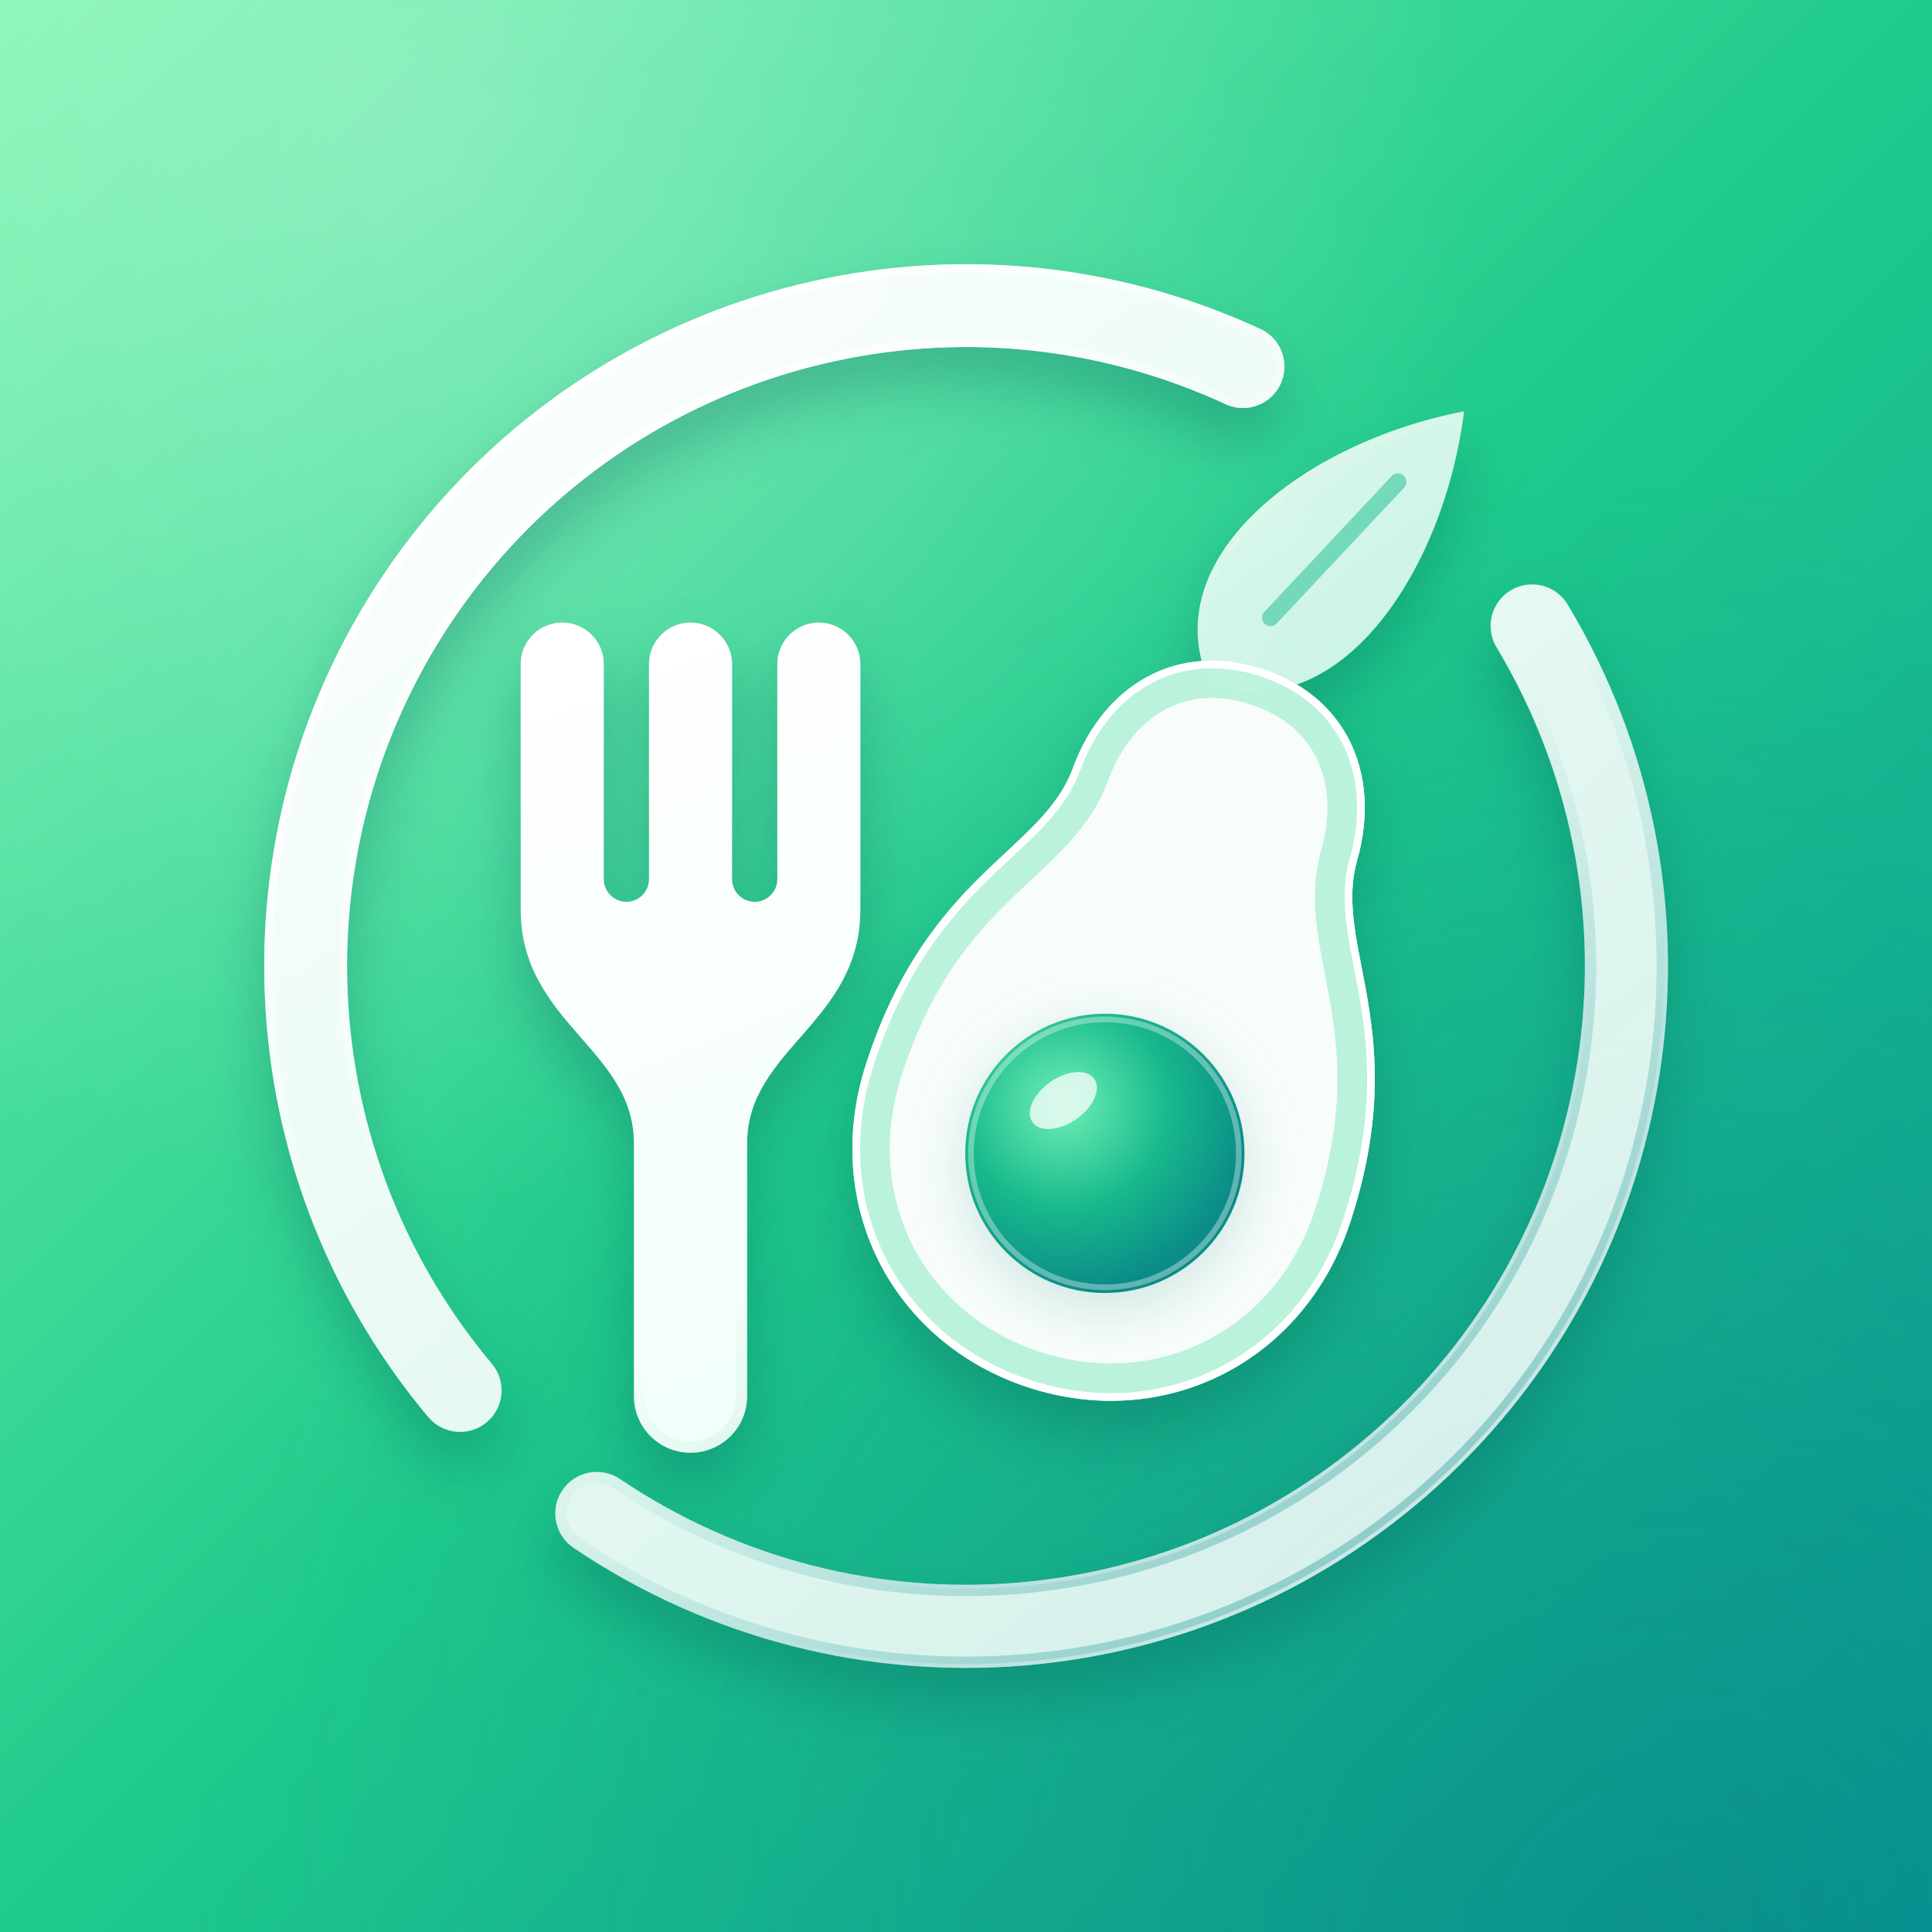
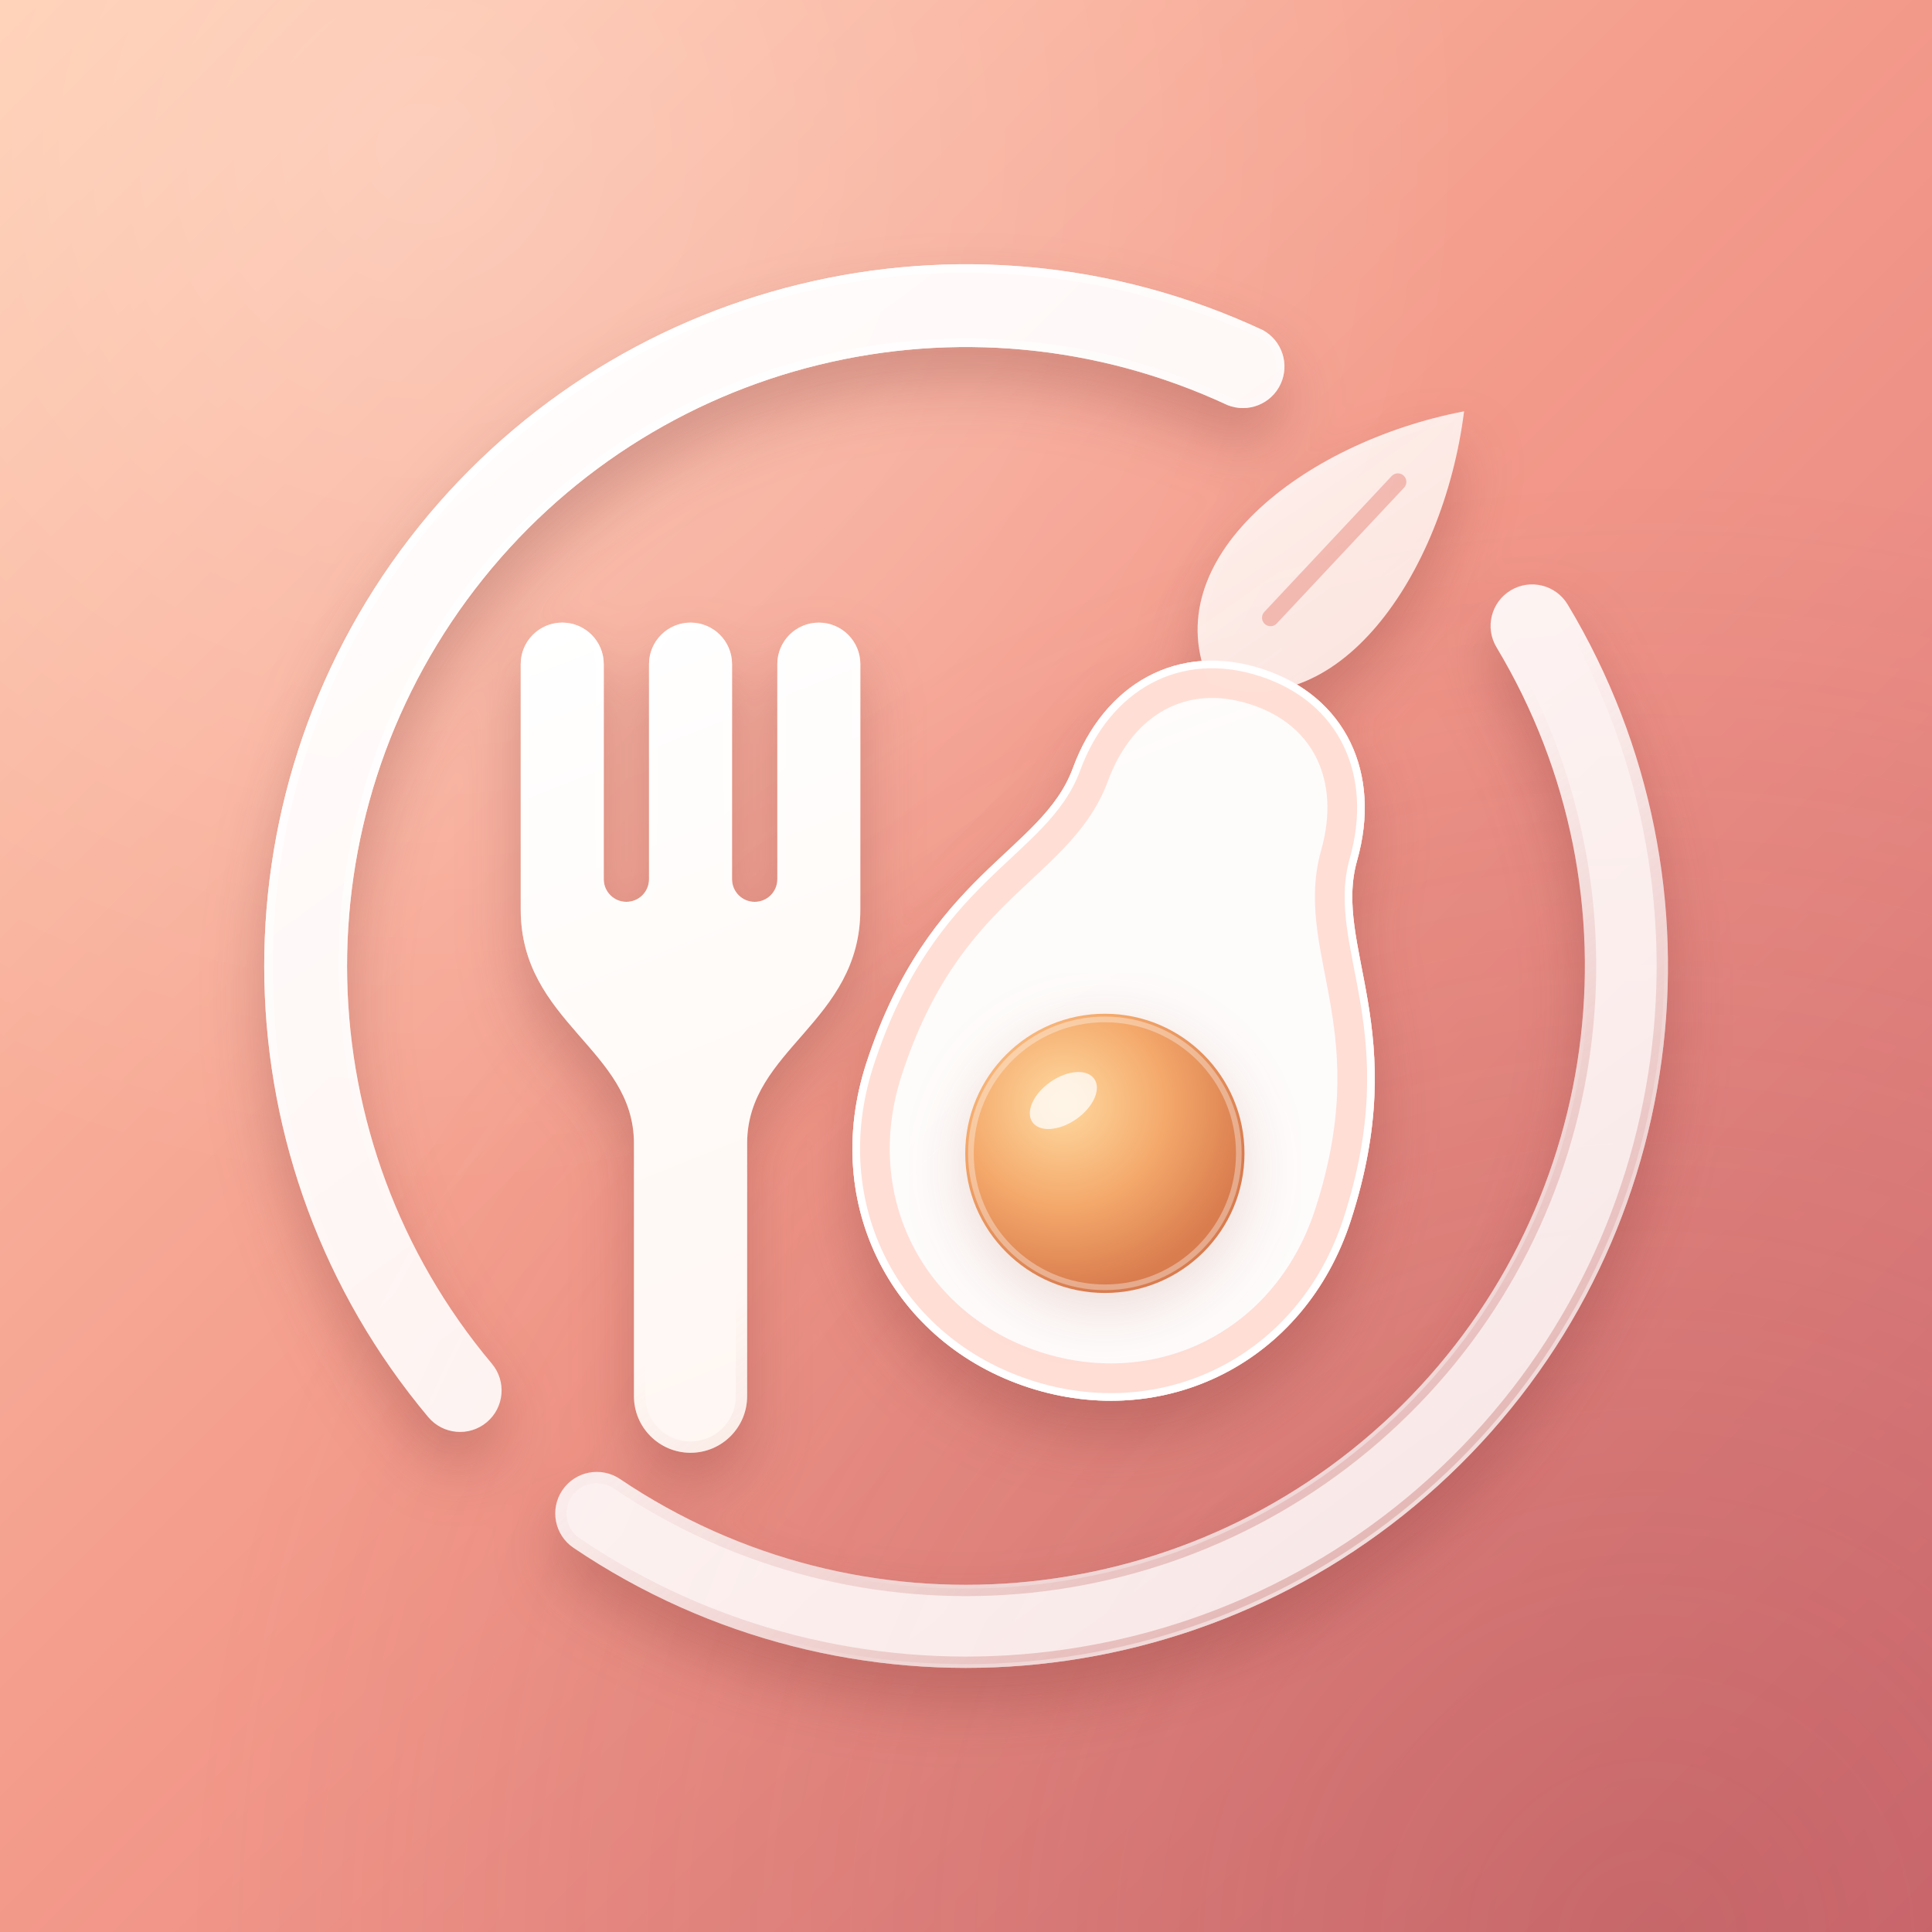
<svg xmlns="http://www.w3.org/2000/svg" xmlns:xlink="http://www.w3.org/1999/xlink" viewBox="0 0 1024 1024">
  <defs>
    <linearGradient id="bg" x1="0" y1="0" x2="1" y2="1">
-       <stop offset="0" stop-color="#7CF5B0" />
-       <stop offset=".5" stop-color="#1FCB8C" />
-       <stop offset="1" stop-color="#0A9C9B" />
+       <stop offset="0" stop-color="#FFCBAE" />
+       <stop offset=".5" stop-color="#F3998A" />
+       <stop offset="1" stop-color="#D9727A" />
    </linearGradient>
    <radialGradient id="bgShine" cx=".22" cy=".08" r=".9">
      <stop offset="0" stop-color="#fff" stop-opacity=".26" />
      <stop offset=".6" stop-color="#fff" stop-opacity="0" />
    </radialGradient>
    <radialGradient id="bgDeep" cx=".85" cy="1" r=".75">
-       <stop offset="0" stop-color="#05666A" stop-opacity=".28" />
-       <stop offset="1" stop-color="#05666A" stop-opacity="0" />
+       <stop offset="0" stop-color="#8E3B3B" stop-opacity=".28" />
+       <stop offset="1" stop-color="#8E3B3B" stop-opacity="0" />
    </radialGradient>
    <linearGradient id="solid" gradientUnits="userSpaceOnUse" x1="280" y1="330" x2="460" y2="780">
      <stop offset="0" stop-color="#FFFFFF" />
-       <stop offset="1" stop-color="#F1FFF8" />
+       <stop offset="1" stop-color="#FFF6F1" />
    </linearGradient>
    <linearGradient id="glass" gradientUnits="userSpaceOnUse" x1="300" y1="220" x2="720" y2="820">
      <stop offset="0" stop-color="#FFFFFF" stop-opacity=".97" />
-       <stop offset="1" stop-color="#F2FFF9" stop-opacity=".80" />
+       <stop offset="1" stop-color="#FFF5F0" stop-opacity=".80" />
    </linearGradient>
    <linearGradient id="glassRing" gradientUnits="userSpaceOnUse" x1="250" y1="160" x2="780" y2="880">
      <stop offset="0" stop-color="#FFFFFF" stop-opacity=".96" />
      <stop offset="1" stop-color="#FFFFFF" stop-opacity=".82" />
    </linearGradient>
    <linearGradient id="spec" gradientUnits="userSpaceOnUse" x1="260" y1="200" x2="640" y2="700">
      <stop offset="0" stop-color="#FFFFFF" stop-opacity="1" />
      <stop offset=".55" stop-color="#FFFFFF" stop-opacity="0" />
    </linearGradient>
    <linearGradient id="shade" gradientUnits="userSpaceOnUse" x1="760" y1="820" x2="420" y2="380">
-       <stop offset="0" stop-color="#0A8F8C" stop-opacity=".38" />
-       <stop offset=".6" stop-color="#0A8F8C" stop-opacity="0" />
+       <stop offset="0" stop-color="#C0605C" stop-opacity=".38" />
+       <stop offset=".6" stop-color="#C0605C" stop-opacity="0" />
    </linearGradient>
    <linearGradient id="spec2" gradientUnits="userSpaceOnUse" x1="780" y1="840" x2="480" y2="460">
      <stop offset="0" stop-color="#FFFFFF" stop-opacity=".7" />
      <stop offset=".45" stop-color="#FFFFFF" stop-opacity="0" />
    </linearGradient>
    <radialGradient id="pitG" gradientUnits="userSpaceOnUse" cx="563.6" cy="585.3" r="99.9">
-       <stop offset="0" stop-color="#6FF0B6" />
-       <stop offset=".55" stop-color="#19B98C" />
-       <stop offset="1" stop-color="#0A8C88" />
+       <stop offset="0" stop-color="#FFD9A0" />
+       <stop offset=".55" stop-color="#F4A86A" />
+       <stop offset="1" stop-color="#D97C4E" />
    </radialGradient>
    <path id="ring" d="M830.9 320.4A372 372 0 0 1 304 820.4A22 22 0 0 1 328.6 783.9A328 328 0 0 0 793.2 343.1A22 22 0 0 1 830.9 320.4ZM227 751.1A372 372 0 0 1 669.2 174.9A22 22 0 0 1 650.6 214.7A328 328 0 0 0 260.7 722.8A22 22 0 0 1 227 751.1Z" />
    <path id="fork" d="M276 352A22 22 0 0 1 320 352V466A12 12 0 0 0 344 466V352A22 22 0 0 1 388 352V466A12 12 0 0 0 412 466V352A22 22 0 0 1 456 352V482C456 542 396 556 396 606V740A30 30 0 0 1 336 740V606C336 556 276 542 276 482Z" />
    <path id="avo" d="M0 -205C52 -205 86 -168 88 -115C90 -62 150 -30 150 88C150 176 84 240 0 240C-84 240 -150 176 -150 88C-150 -30 -90 -62 -88 -115C-86 -168 -52 -205 0 -205Z" transform="translate(612 530) rotate(18) scale(.9)" />
    <path id="leaf" d="M641 362C708,387 765,305 776 218C689.8,234.6 611.8,296.7 641 362Z" />
    <circle id="pit" cx="585.6" cy="611.3" r="74" />
    <clipPath id="cRing">
      <use xlink:href="#ring" />
    </clipPath>
    <clipPath id="cFork">
      <use xlink:href="#fork" />
    </clipPath>
    <clipPath id="cAvo">
      <use xlink:href="#avo" />
    </clipPath>
    <clipPath id="cLeaf">
      <use xlink:href="#leaf" />
    </clipPath>
    <mask id="outside" maskUnits="userSpaceOnUse" x="0" y="0" width="1024" height="1024">
      <rect width="1024" height="1024" fill="#fff" />
      <g fill="#000">
        <use xlink:href="#ring" />
        <use xlink:href="#fork" />
        <use xlink:href="#avo" />
        <use xlink:href="#leaf" />
      </g>
    </mask>
    <filter id="soft" x="-20%" y="-20%" width="140%" height="140%">
      <feGaussianBlur stdDeviation="16" />
    </filter>
  </defs>
  <rect width="1024" height="1024" fill="url(#bg)" />
  <rect width="1024" height="1024" fill="url(#bgShine)" />
  <rect width="1024" height="1024" fill="url(#bgDeep)" />
  <g mask="url(#outside)">
-     <g filter="url(#soft)" fill="#04564F" opacity=".30" transform="translate(0 18)">
+     <g filter="url(#soft)" fill="#7A3030" opacity=".30" transform="translate(0 18)">
      <use xlink:href="#ring" />
      <use xlink:href="#fork" />
      <use xlink:href="#avo" />
      <use xlink:href="#leaf" />
    </g>
  </g>
  <use xlink:href="#ring" fill="url(#glassRing)" />
  <g clip-path="url(#cRing)" fill="none">
    <use xlink:href="#ring" stroke="url(#spec)" stroke-width="9" />
    <use xlink:href="#ring" stroke="url(#shade)" stroke-width="12" />
    <use xlink:href="#ring" stroke="url(#spec2)" stroke-width="4" />
  </g>
  <use xlink:href="#fork" fill="url(#solid)" />
  <g clip-path="url(#cFork)" fill="none">
    <use xlink:href="#fork" stroke="url(#spec)" stroke-width="9" />
    <use xlink:href="#fork" stroke="url(#shade)" stroke-width="12" />
    <use xlink:href="#fork" stroke="url(#spec2)" stroke-width="4" />
  </g>
  <use xlink:href="#leaf" fill="url(#glass)" opacity=".9" />
  <g clip-path="url(#cLeaf)" fill="none">
    <use xlink:href="#leaf" stroke="url(#spec)" stroke-width="9" />
    <use xlink:href="#leaf" stroke="url(#shade)" stroke-width="12" />
    <use xlink:href="#leaf" stroke="url(#spec2)" stroke-width="4" />
  </g>
  <g clip-path="url(#cLeaf)">
-     <use xlink:href="#avo" fill="#05645C" opacity=".28" filter="url(#soft)" transform="translate(0 10)" />
+     <use xlink:href="#avo" fill="#8E3B3B" opacity=".28" filter="url(#soft)" transform="translate(0 10)" />
  </g>
-   <path d="M673.4 327.4L740.9 255.4" fill="none" stroke="#17BE8E" stroke-opacity=".5" stroke-width="9" stroke-linecap="round" />
+   <path d="M673.4 327.4L740.9 255.4" fill="none" stroke="#E98A7E" stroke-opacity=".5" stroke-width="9" stroke-linecap="round" />
  <use xlink:href="#avo" fill="url(#glass)" />
  <g clip-path="url(#cAvo)" fill="none">
-     <use xlink:href="#avo" stroke="#7FE8BC" stroke-opacity=".5" stroke-width="44" />
+     <use xlink:href="#avo" stroke="#FFC2B0" stroke-opacity=".5" stroke-width="44" />
    <use xlink:href="#avo" stroke="url(#spec)" stroke-width="9" />
    <use xlink:href="#avo" stroke="url(#shade)" stroke-width="12" />
    <use xlink:href="#avo" stroke="url(#spec2)" stroke-width="4" />
  </g>
-   <circle cx="585.6" cy="619.3" r="74" fill="#067A70" opacity=".18" filter="url(#soft)" />
+   <circle cx="585.6" cy="619.3" r="74" fill="#A0482F" opacity=".18" filter="url(#soft)" />
  <use xlink:href="#pit" fill="url(#pitG)" />
  <circle cx="585.6" cy="611.3" r="71" fill="none" stroke="#fff" stroke-opacity=".35" stroke-width="3" />
  <ellipse cx="563.6" cy="583.3" rx="20" ry="12" transform="rotate(-35 563.6 583.3)" fill="#fff" opacity=".75" />
</svg>
